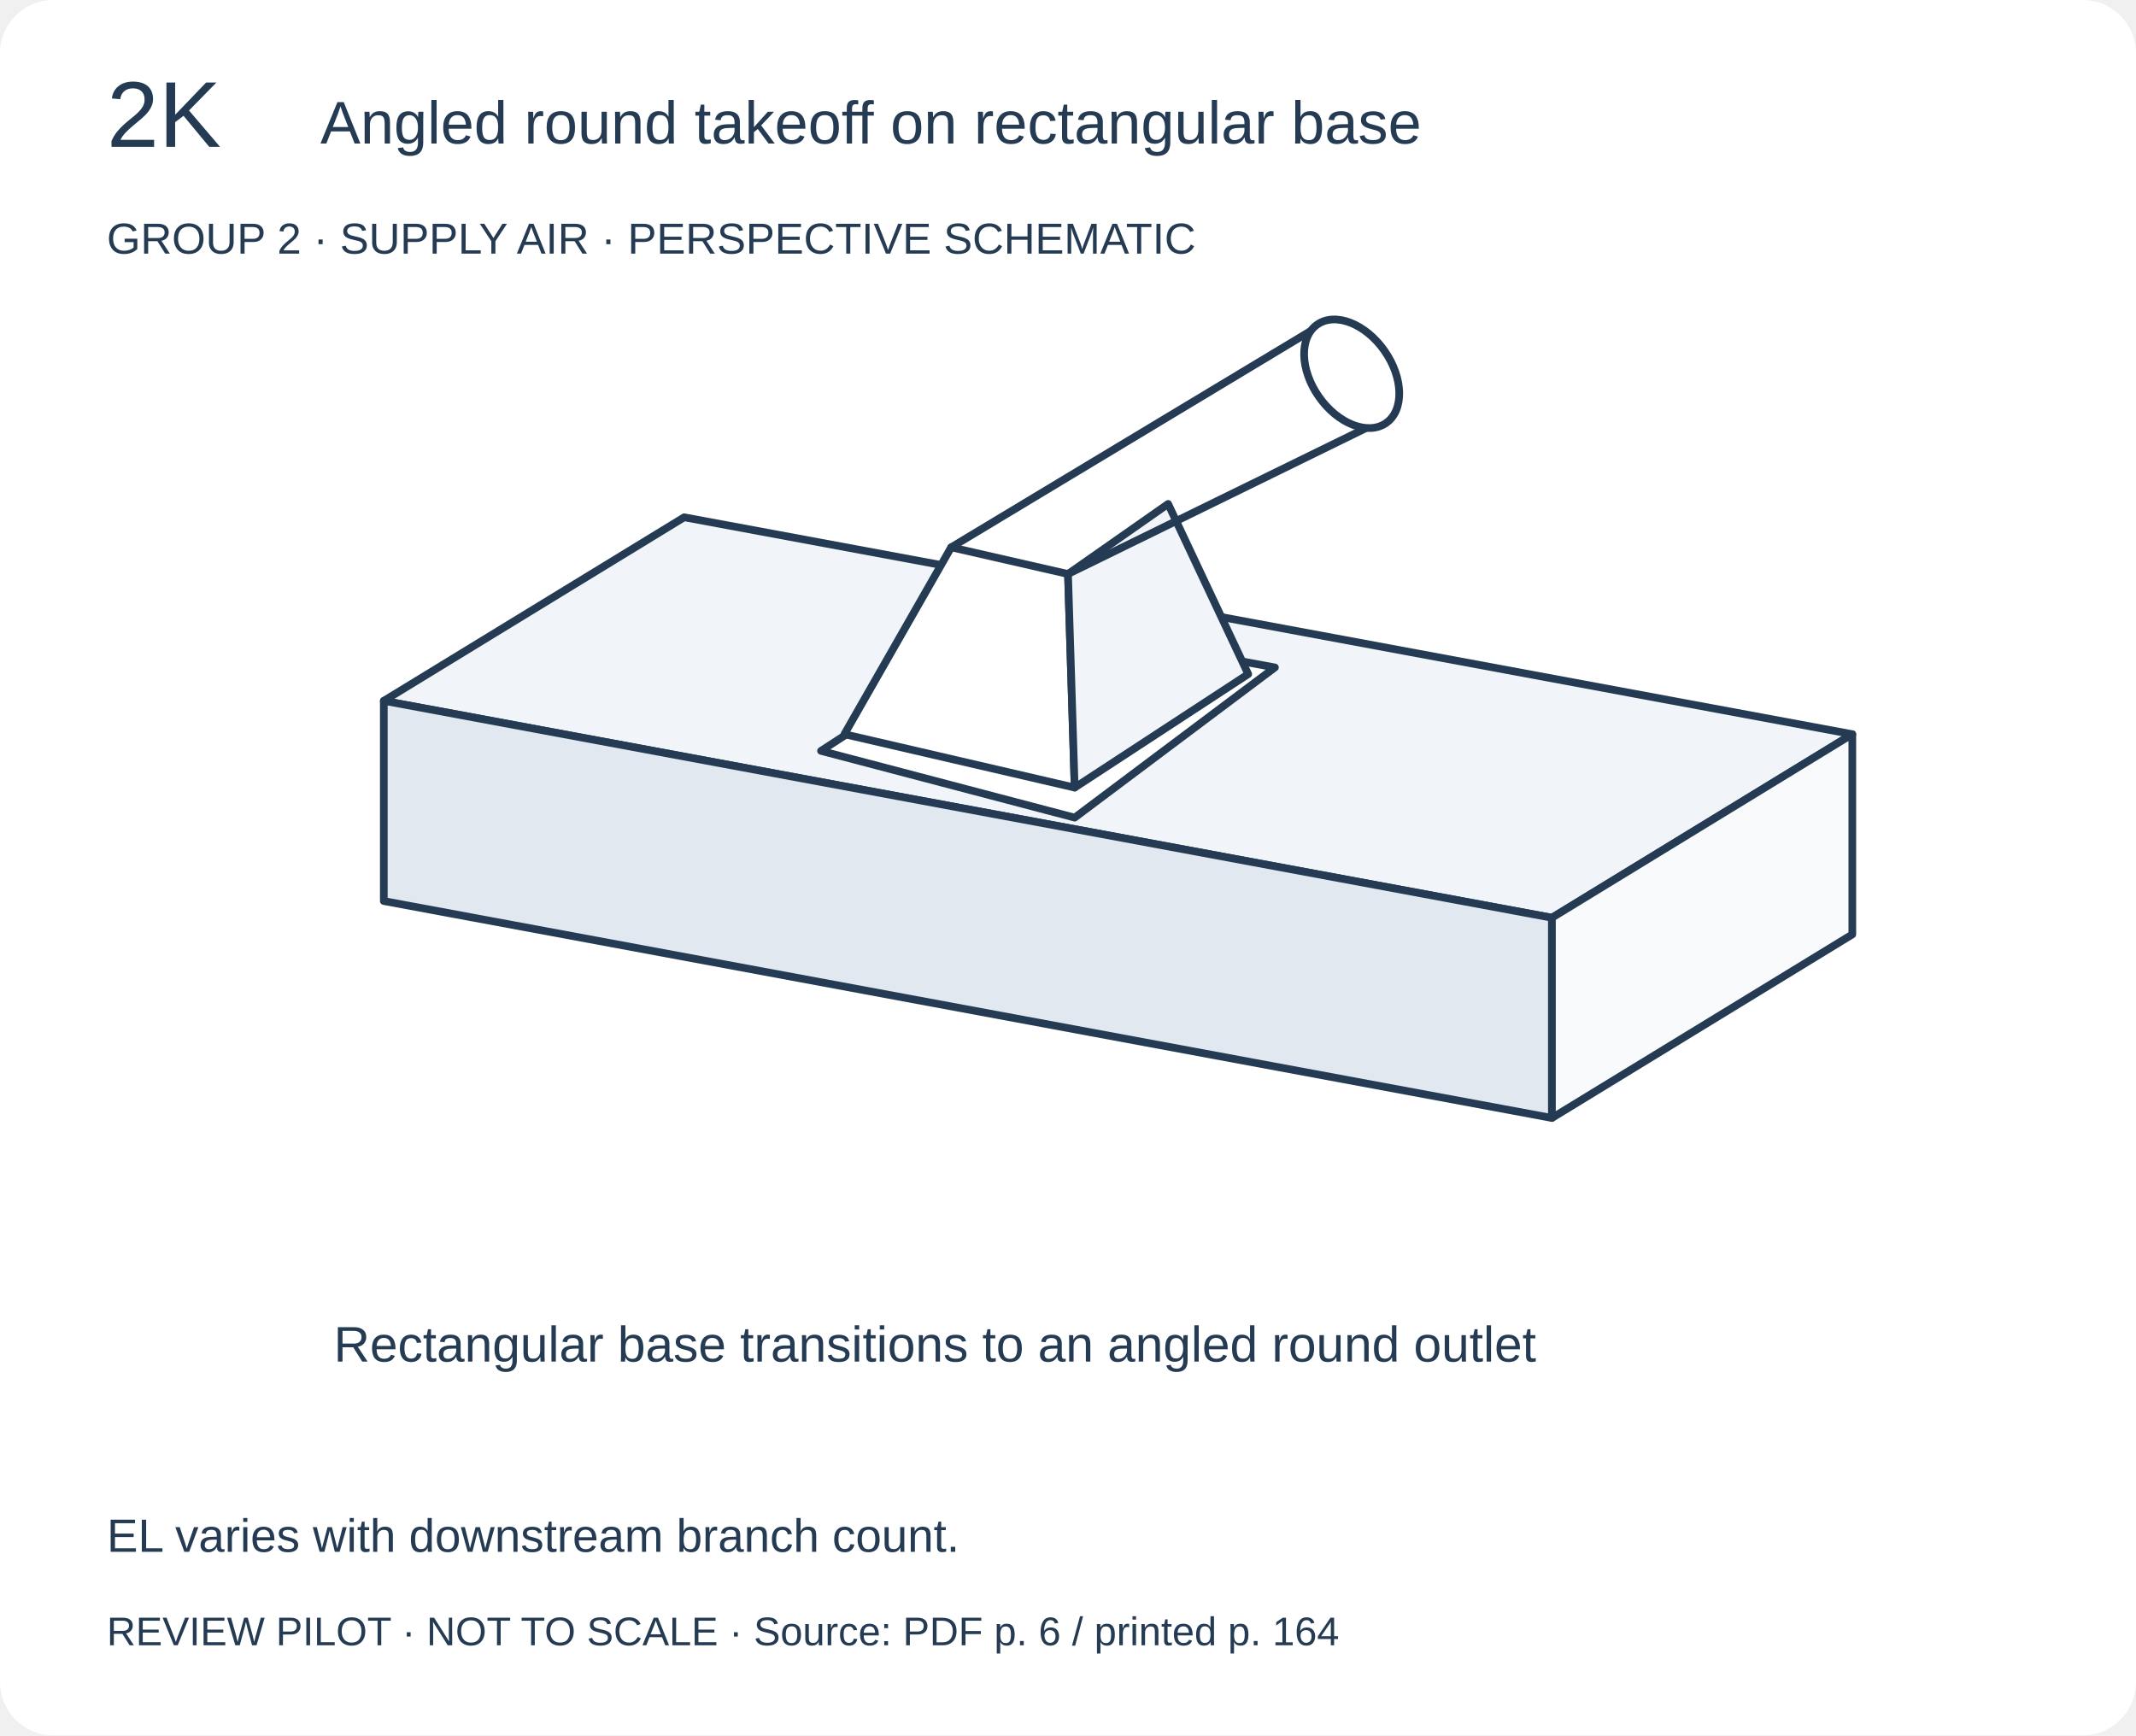
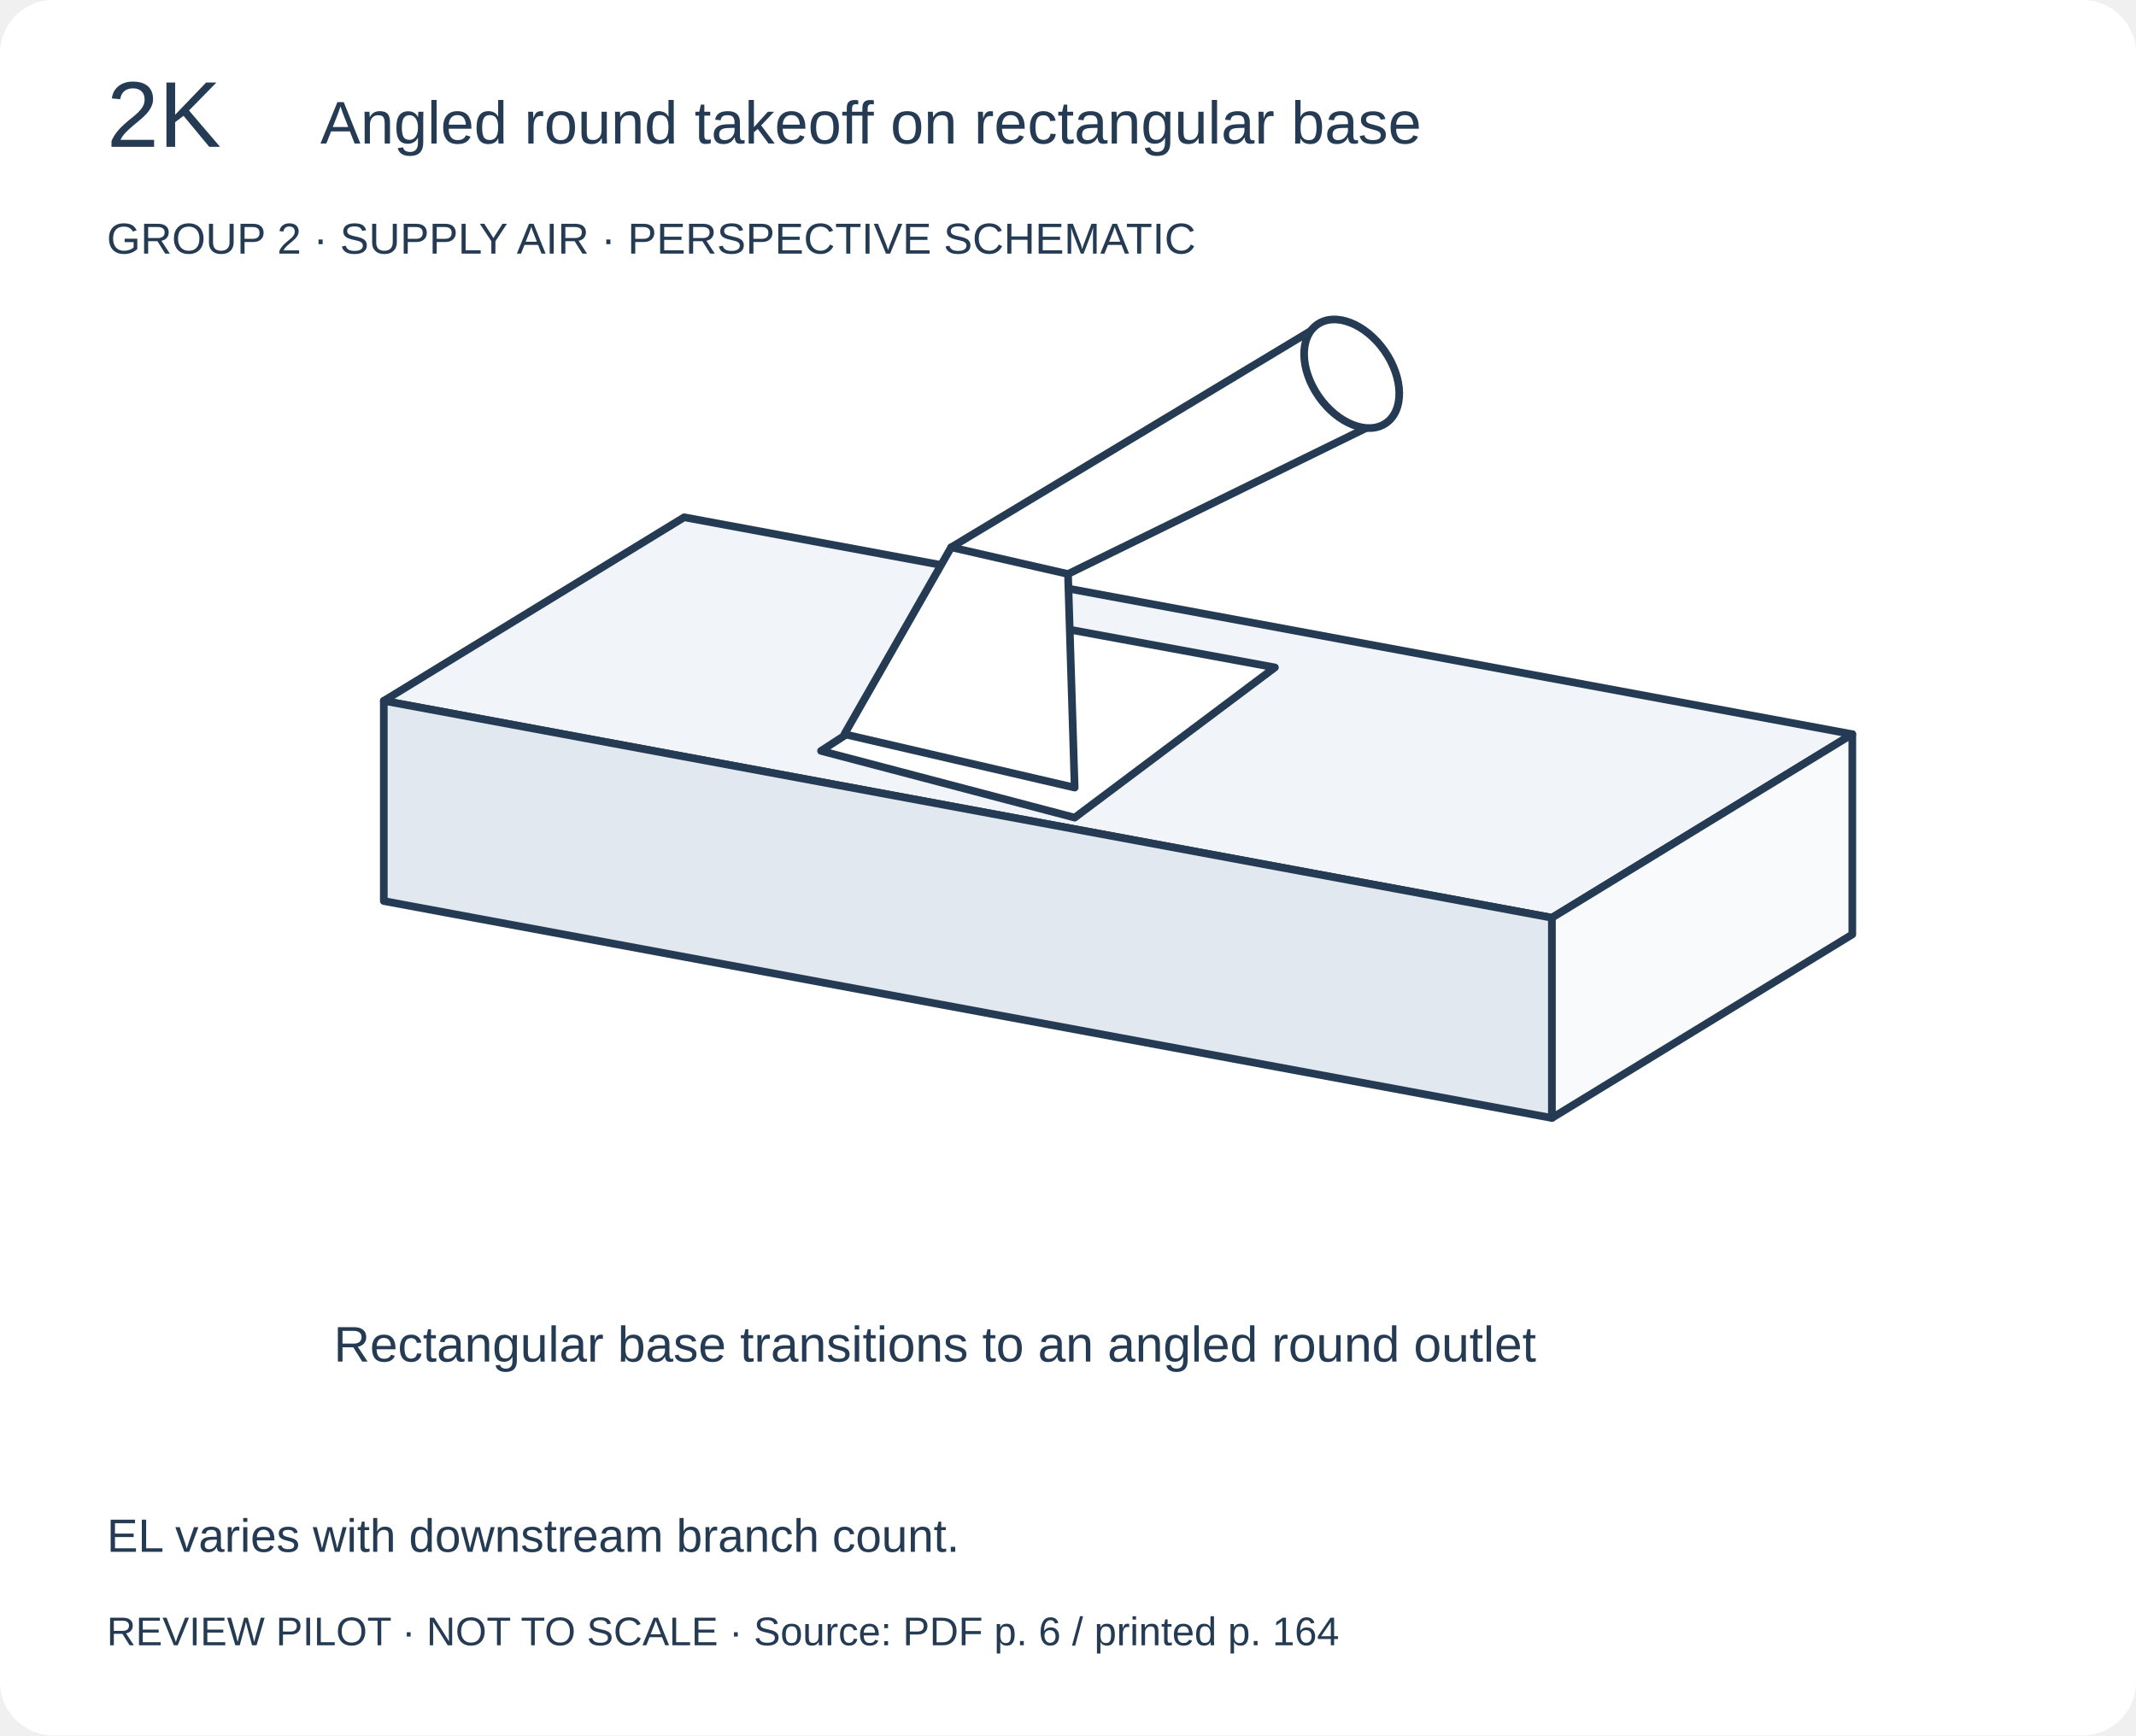
<svg xmlns="http://www.w3.org/2000/svg" width="640" height="520" viewBox="0 0 640 520" role="img" aria-labelledby="title desc">
  <defs>
    <marker id="arrow" markerWidth="8" markerHeight="6" refX="7" refY="3" orient="auto">
      <path d="M0 0L8 3L0 6Z" fill="#64748b" />
    </marker>
  </defs>
  <style>text{font-family:Arial,sans-serif;fill:#243b53;stroke:none}path,ellipse{stroke-linejoin:round;stroke-linecap:round}</style>
  <rect width="640" height="520" rx="16" fill="white" />
  <text x="32" y="44" font-size="28">2K</text>
  <text x="96" y="43" font-size="18">Angled round takeoff on rectangular base</text>
  <text x="32" y="76" font-size="13">GROUP 2 · SUPPLY AIR · PERSPECTIVE SCHEMATIC</text>
  <g stroke="#243b53" stroke-width="2.3" fill="none">
    <path d="M115 210L205 155L555 220L465 275Z" fill="#f1f5f9" />
    <path d="M115 210V270L465 335V275Z" fill="#e2e8f0" />
    <path d="M465 275L555 220V280L465 335Z" fill="#f8fafc" />
    <path d="M246 225L306 186L382 200L322 245Z" fill="white" />
    <path d="M253 220L285 164L320 172L322 236Z" fill="white" />
-     <path d="M322 236L320 172L350 151L374 202Z" fill="#f1f5f9" />
    <path d="M285 164L393 99M320 172L416 125" fill="none" />
    <ellipse cx="405" cy="112" rx="12" ry="18" transform="rotate(-35 405 112)" fill="white" />
    <text x="100" y="408" font-size="15">Rectangular base transitions to an angled round outlet</text>
  </g>
  <text x="32" y="465" font-size="14">EL varies with downstream branch count.</text>
  <text x="32" y="493" font-size="12">REVIEW PILOT · NOT TO SCALE · Source: PDF p. 6 / printed p. 164</text>
</svg>
